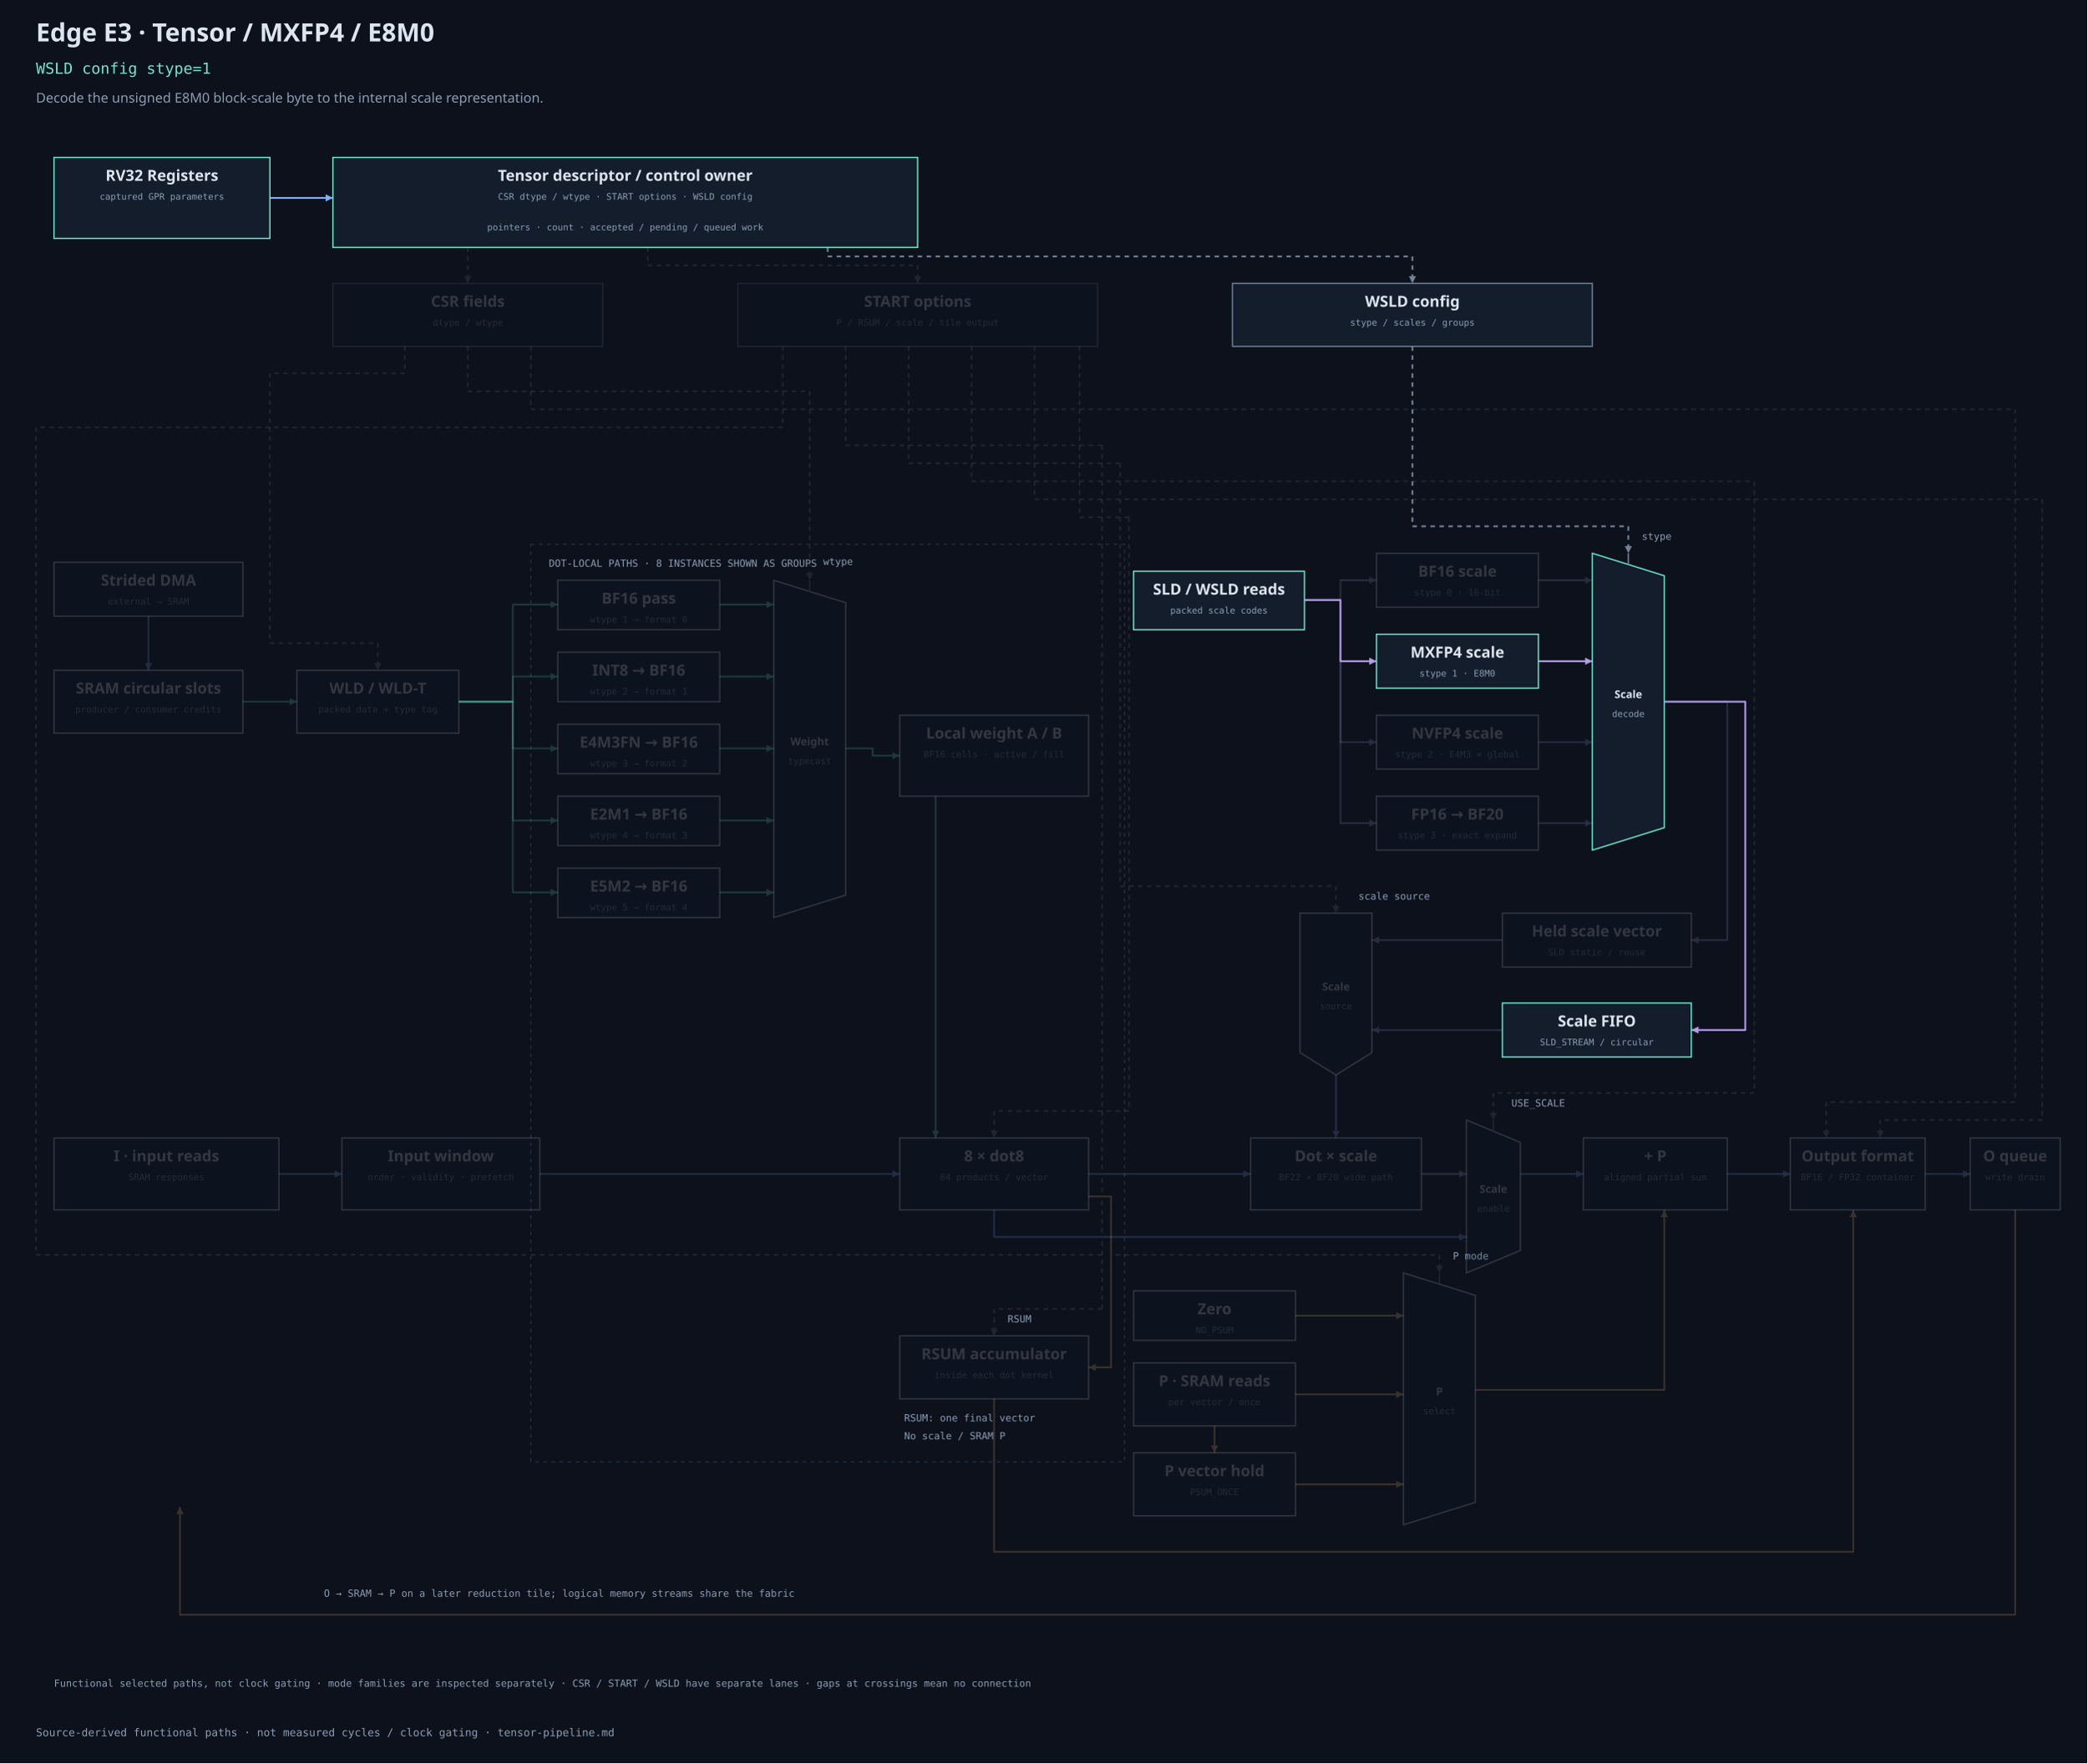
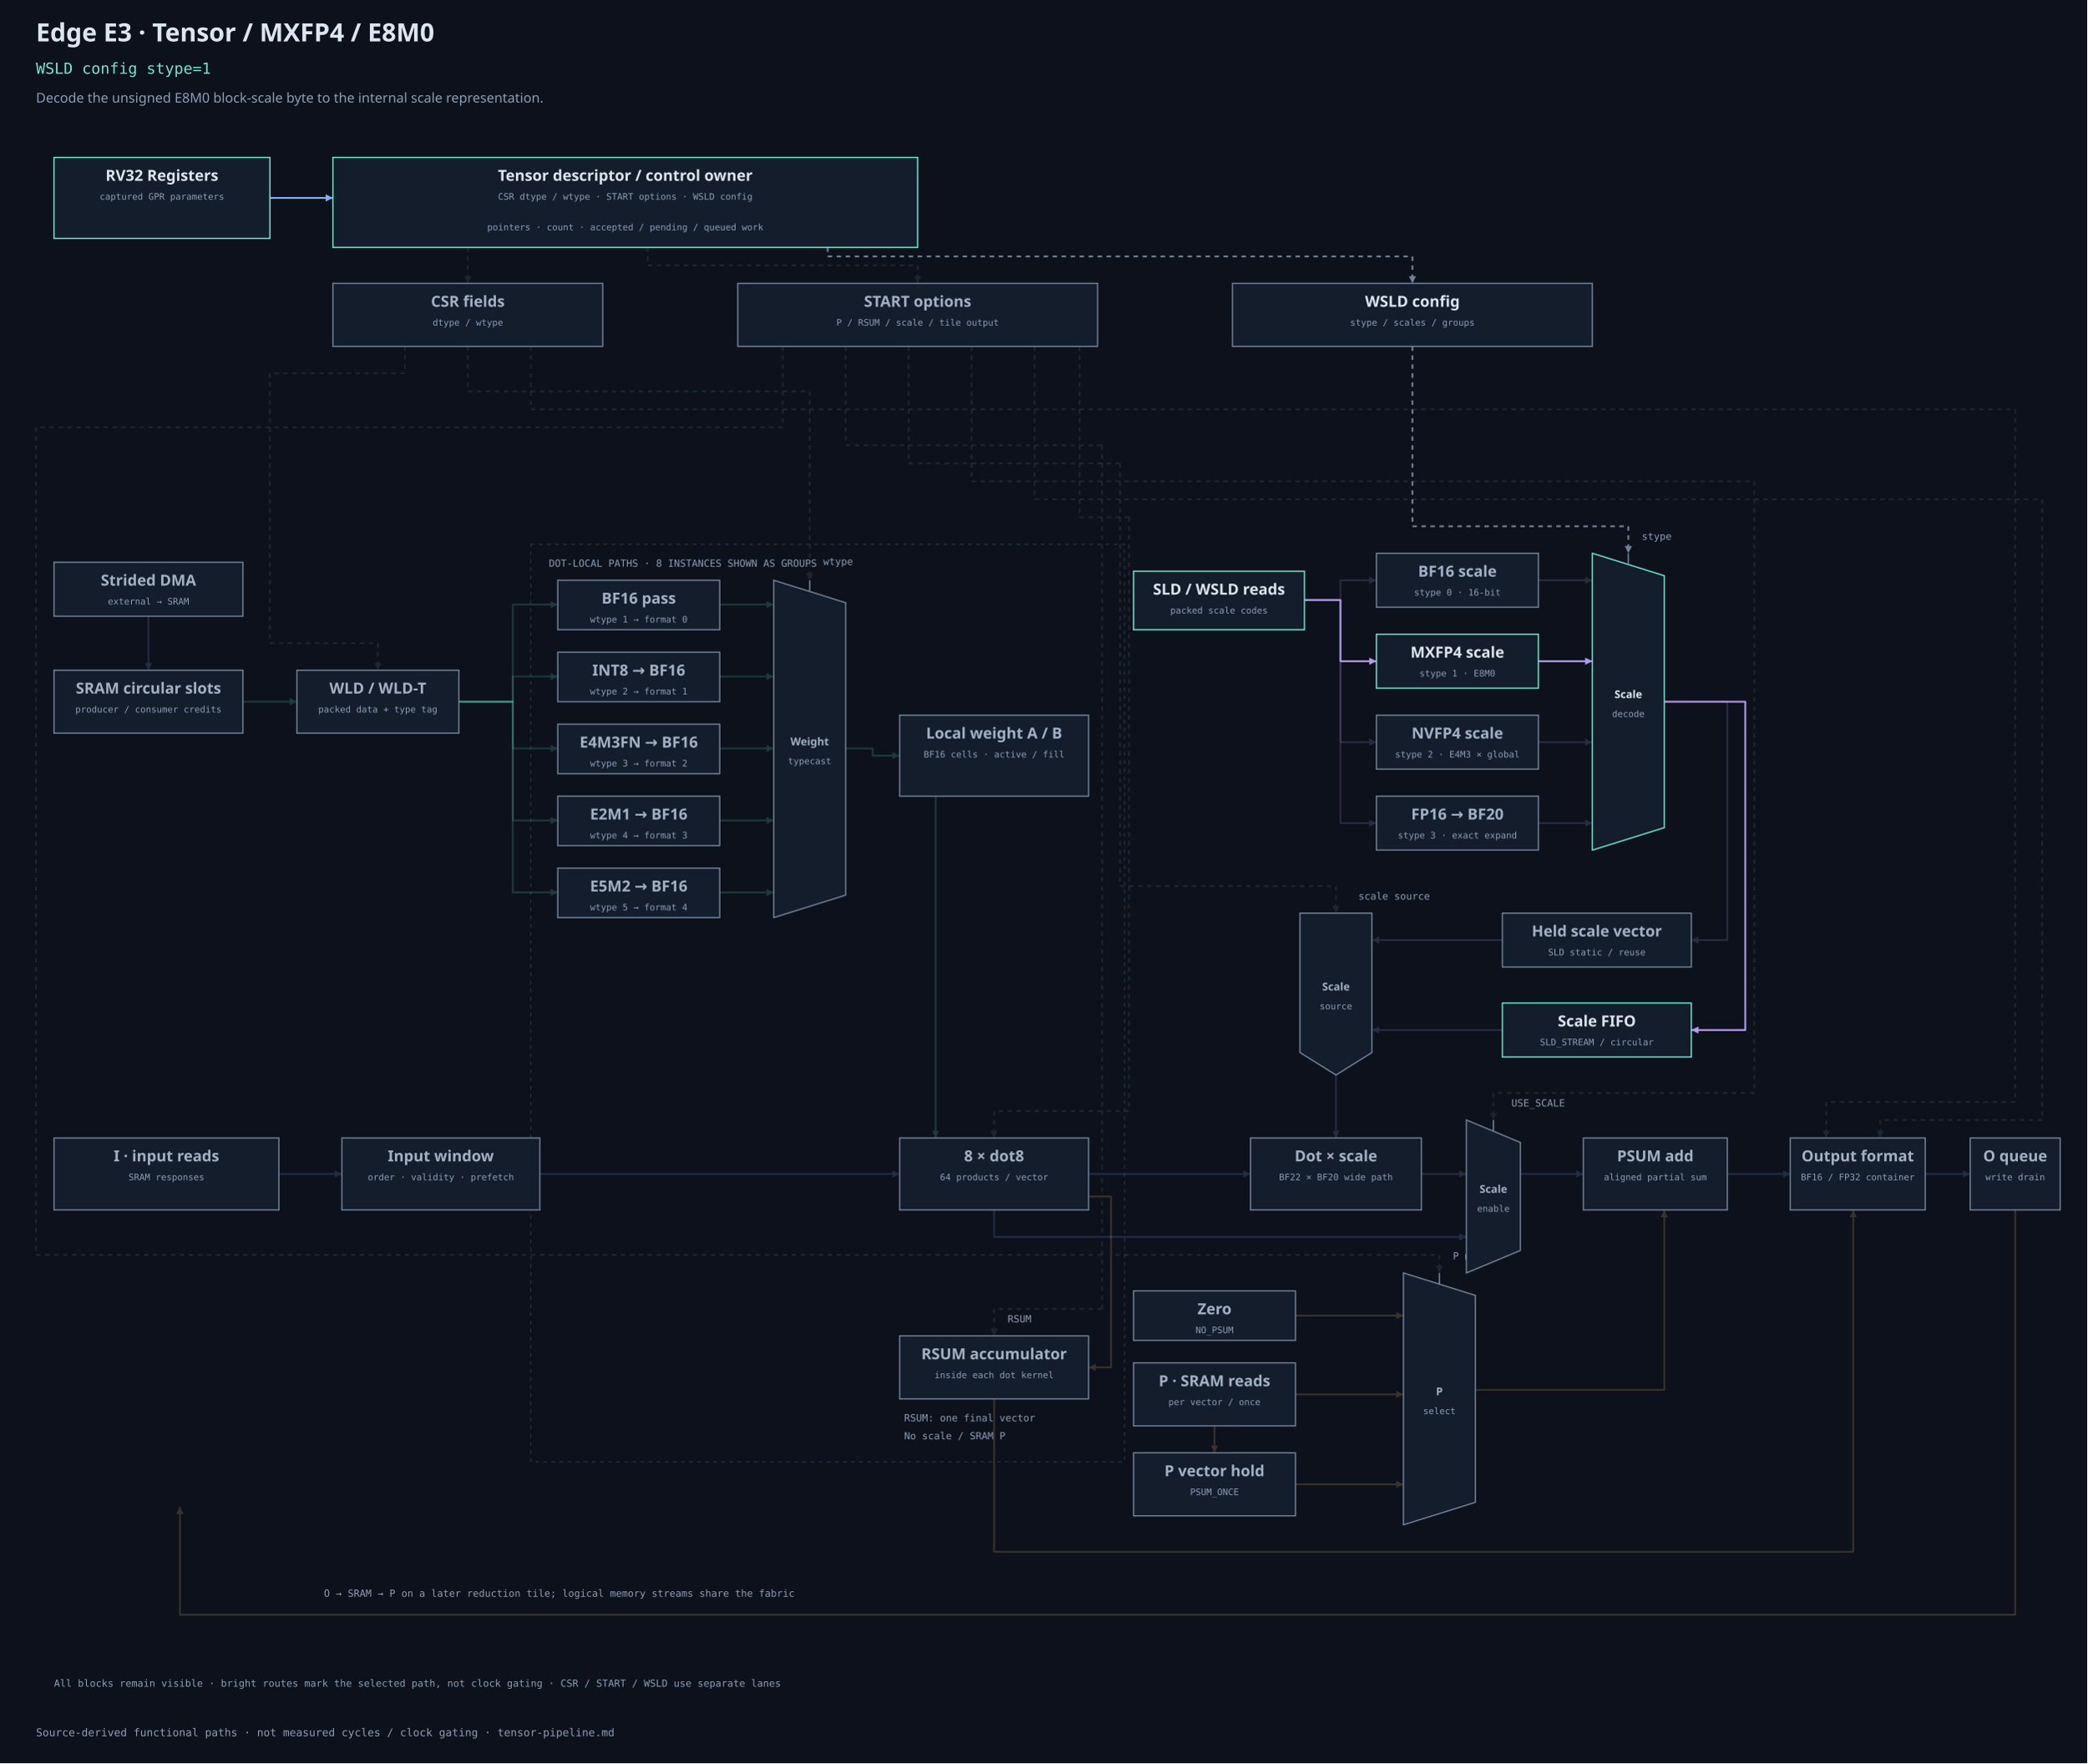
<svg xmlns="http://www.w3.org/2000/svg" width="2320" height="1960" viewBox="0 0 2320 1960">
  <rect width="2320" height="1960" fill="#0c111b" />
  <text x="40" y="46" fill="#dce5f0" font-family="sans-serif" font-size="28" font-weight="700">Edge E3 · Tensor / MXFP4 / E8M0</text>
  <text x="40" y="82" fill="#6ee7cf" font-family="monospace" font-size="17">WSLD config stype=1</text>
  <text x="40" y="114" fill="#8c9eb5" font-family="sans-serif" font-size="15">Decode the unsigned E8M0 block-scale byte to the internal scale representation.</text>
  <svg x="20" y="135" width="2280" height="1760" viewBox="0 0 2280 1760" role="img" aria-labelledby="tensor-svg-title tensor-svg-desc">
-     <style>.tensor-bg{fill:var(--bg,#0c111b)}.tensor-memory{fill:none;stroke:var(--rule,#29394e);stroke-dasharray:4 5}.tensor-title{font:600 17px sans-serif;fill:var(--ink,#dce5f0)}.tensor-sub{font:10px monospace;fill:var(--muted,#8c9eb5)}.tensor-caption{font:11px monospace;fill:var(--muted,#8c9eb5)}.tensor-box{fill:var(--panel,#131d2b);stroke:var(--ink,#dce5f0);stroke-width:1.4}.tensor-wire{fill:none;stroke-width:2;stroke-linejoin:round}.tensor-data{stroke:#85adff}.tensor-weight{stroke:#6ee7cf}.tensor-psum{stroke:#ffc578}.tensor-optional{stroke:#b39be8}.tensor-control{stroke:#718198;stroke-dasharray:5 5}.tensor-arrow-data{fill:#85adff}.tensor-arrow-weight{fill:#6ee7cf}.tensor-arrow-psum{fill:#ffc578}.tensor-arrow-optional{fill:#b39be8}.tensor-arrow-control{fill:#718198}[data-tensor-node],[data-tensor-path]{opacity:.18}[data-tensor-node].is-active,[data-tensor-path].is-active{opacity:1}.tensor-mux-title{font-size:12px}.tensor-control-source .tensor-box{stroke:#718198!important}.tensor-control-port{stroke:#718198;stroke-width:1.5;fill:none}.is-active .tensor-box{stroke:#6ee7cf}</style>
+     <style>.tensor-bg{fill:var(--bg,#0c111b)}.tensor-memory{fill:none;stroke:var(--rule,#29394e);stroke-dasharray:4 5}.tensor-title{font:600 17px sans-serif;fill:var(--ink,#dce5f0)}.tensor-sub{font:10px monospace;fill:var(--muted,#8c9eb5)}.tensor-caption{font:11px monospace;fill:var(--muted,#8c9eb5)}.tensor-box{fill:var(--panel,#131d2b);stroke:var(--ink,#dce5f0);stroke-width:1.4}.tensor-wire{fill:none;stroke-width:2;stroke-linejoin:round}.tensor-data{stroke:#85adff}.tensor-weight{stroke:#6ee7cf}.tensor-psum{stroke:#ffc578}.tensor-optional{stroke:#b39be8}.tensor-control{stroke:#718198;stroke-dasharray:5 5}.tensor-arrow-data{fill:#85adff}.tensor-arrow-weight{fill:#6ee7cf}.tensor-arrow-psum{fill:#ffc578}.tensor-arrow-optional{fill:#b39be8}.tensor-arrow-control{fill:#718198}[data-tensor-node]{opacity:1}[data-tensor-path]{opacity:.18}[data-tensor-path].is-active{opacity:1}[data-tensor-node]:not(.is-active) .tensor-box{stroke:var(--muted,#718198)}[data-tensor-node]:not(.is-active) .tensor-title{fill:var(--muted,#a4b1c3)}[data-tensor-node]:not(.is-active) .tensor-sub{fill:var(--muted,#8c9eb5)}.tensor-mux-title{font-size:12px}.tensor-control-source .tensor-box{stroke:#718198!important}.tensor-control-port{stroke:#718198;stroke-width:1.5;fill:none}.is-active .tensor-box{stroke:#6ee7cf}</style>
    <defs>
      <marker id="tensor-arrow-data" viewBox="0 0 8 8" refX="8" refY="4" markerWidth="8" markerHeight="8" markerUnits="userSpaceOnUse" orient="auto">
        <path d="M0 0L8 4L0 8Z" class="tensor-arrow-data" />
      </marker>
      <marker id="tensor-arrow-weight" viewBox="0 0 8 8" refX="8" refY="4" markerWidth="8" markerHeight="8" markerUnits="userSpaceOnUse" orient="auto">
        <path d="M0 0L8 4L0 8Z" class="tensor-arrow-weight" />
      </marker>
      <marker id="tensor-arrow-psum" viewBox="0 0 8 8" refX="8" refY="4" markerWidth="8" markerHeight="8" markerUnits="userSpaceOnUse" orient="auto">
        <path d="M0 0L8 4L0 8Z" class="tensor-arrow-psum" />
      </marker>
      <marker id="tensor-arrow-optional" viewBox="0 0 8 8" refX="8" refY="4" markerWidth="8" markerHeight="8" markerUnits="userSpaceOnUse" orient="auto">
        <path d="M0 0L8 4L0 8Z" class="tensor-arrow-optional" />
      </marker>
      <marker id="tensor-arrow-control" viewBox="0 0 8 8" refX="8" refY="4" markerWidth="8" markerHeight="8" markerUnits="userSpaceOnUse" orient="auto">
        <path d="M0 0L8 4L0 8Z" class="tensor-arrow-control" />
      </marker>
    </defs>
    <rect class="tensor-bg" width="2280" height="1760" />
    <rect class="tensor-memory" x="570" y="470" width="660" height="1020" />
    <text class="tensor-caption" x="590" y="495">DOT-LOCAL PATHS · 8 INSTANCES SHOWN AS GROUPS</text>
    <text class="tensor-caption" x="895" y="493">wtype</text>
    <text class="tensor-caption" x="1805" y="465">stype</text>
    <text class="tensor-caption" x="1660" y="1095">USE_SCALE</text>
    <text class="tensor-caption" x="1490" y="865">scale source</text>
    <text class="tensor-caption" x="1595" y="1265">P mode</text>
    <text class="tensor-caption" x="1100" y="1335">RSUM</text>
    <path data-tensor-path="gpr-owner" class="tensor-wire tensor-data is-active" d="M280 85H350" marker-end="url(#tensor-arrow-data)" />
    <g data-tensor-path="ctrl-wld" class="tensor-wire tensor-control ">
      <path d="M430 250L430 280M430 280L280 280M280 280L280 580M280 580L400 580M400 580L400 610" />
      <path d="M400 602L400 610" marker-end="url(#tensor-arrow-control)" />
    </g>
    <g data-tensor-path="ctrl-weight" class="tensor-wire tensor-control ">
      <path d="M500 250L500 300M500 300L880 300M880 300L880 510" />
      <path d="M880 502L880 510" marker-end="url(#tensor-arrow-control)" />
    </g>
    <g data-tensor-path="ctrl-psum" class="tensor-wire tensor-control ">
      <path d="M850 250L850 340M850 340L20 340M20 340L20 1260M20 1260L1210 1260M1220 1260L1580 1260M1580 1260L1580 1280" />
      <path d="M1580 1272L1580 1280" marker-end="url(#tensor-arrow-control)" />
    </g>
    <g data-tensor-path="ctrl-rsum" class="tensor-wire tensor-control ">
      <path d="M920 250L920 360M920 360L1205 360M1205 360L1205 1165M1205 1175L1205 1190M1205 1200L1205 1235M1205 1245L1205 1320M1205 1320L1085 1320M1085 1320L1085 1350" />
      <path d="M1085 1342L1085 1350" marker-end="url(#tensor-arrow-control)" />
    </g>
    <g data-tensor-path="ctrl-scale" class="tensor-wire tensor-control ">
      <path d="M990 250L990 380M990 380L1225 380M1225 380L1225 850M1225 850L1465 850M1465 850L1465 880" />
      <path d="M1465 872L1465 880" marker-end="url(#tensor-arrow-control)" />
    </g>
    <g data-tensor-path="ctrl-enable" class="tensor-wire tensor-control ">
      <path d="M1060 250L1060 400M1060 400L1930 400M1930 400L1930 1080M1930 1080L1640 1080M1640 1080L1640 1110" />
      <path d="M1640 1102L1640 1110" marker-end="url(#tensor-arrow-control)" />
    </g>
    <g data-tensor-path="ctrl-stype" class="tensor-wire tensor-control is-active">
      <path d="M1550 250L1550 450M1550 450L1790 450M1790 450L1790 480" />
      <path d="M1790 472L1790 480" marker-end="url(#tensor-arrow-control)" />
    </g>
    <g data-tensor-path="ctrl-format" class="tensor-wire tensor-control ">
      <path d="M570 250L570 320M570 320L2220 320M2220 320L2220 1090M2220 1090L2010 1090M2010 1090L2010 1130" />
      <path d="M2010 1122L2010 1130" marker-end="url(#tensor-arrow-control)" />
    </g>
    <g data-tensor-path="owner-dot" class="tensor-wire tensor-control ">
      <path d="M1180 250L1180 440M1180 440L1235 440M1235 440L1235 1100M1235 1100L1085 1100M1085 1100L1085 1130" />
      <path d="M1085 1122L1085 1130" marker-end="url(#tensor-arrow-control)" />
    </g>
    <path data-tensor-path="dma-ring" class="tensor-wire tensor-data " d="M145 550L145 610" marker-end="url(#tensor-arrow-data)" />
    <path data-tensor-path="ring-wld" class="tensor-wire tensor-weight " d="M250 645L310 645" marker-end="url(#tensor-arrow-weight)" />
    <path data-tensor-path="weights" class="tensor-wire tensor-weight " d="M1020 750L1020 1130" marker-end="url(#tensor-arrow-weight)" />
    <path data-tensor-path="input-window" class="tensor-wire tensor-data " d="M290 1170L360 1170" marker-end="url(#tensor-arrow-data)" />
    <path data-tensor-path="window-dot" class="tensor-wire tensor-data " d="M580 1170L980 1170" marker-end="url(#tensor-arrow-data)" />
    <path data-tensor-path="dot-post" class="tensor-wire tensor-data " d="M1190 1170L1370 1170" marker-end="url(#tensor-arrow-data)" />
    <path data-tensor-path="scale-product" class="tensor-wire tensor-optional " d="M1560 1170L1610 1170" marker-end="url(#tensor-arrow-optional)" />
    <path data-tensor-path="scale-bypass" class="tensor-wire tensor-data " d="M1085 1210L1085 1240L1610 1240" marker-end="url(#tensor-arrow-data)" />
    <path data-tensor-path="scaled-to-post" class="tensor-wire tensor-data " d="M1670 1170L1740 1170" marker-end="url(#tensor-arrow-data)" />
    <path data-tensor-path="post-output" class="tensor-wire tensor-data " d="M1900 1170L1970 1170" marker-end="url(#tensor-arrow-data)" />
    <path data-tensor-path="format-output" class="tensor-wire tensor-data " d="M2120 1170L2170 1170" marker-end="url(#tensor-arrow-data)" />
    <path data-tensor-path="rsum-merge" class="tensor-wire tensor-psum " d="M1190 1195L1215 1195L1215 1385L1190 1385" marker-end="url(#tensor-arrow-psum)" />
    <path data-tensor-path="rsum-output" class="tensor-wire tensor-psum " d="M1085 1420L1085 1590L2040 1590L2040 1210" marker-end="url(#tensor-arrow-psum)" />
    <path data-tensor-path="static-scale" class="tensor-wire tensor-optional " d="M1650 910L1505 910" marker-end="url(#tensor-arrow-optional)" />
    <path data-tensor-path="stream-scale" class="tensor-wire tensor-optional " d="M1650 1010L1505 1010" marker-end="url(#tensor-arrow-optional)" />
    <path data-tensor-path="scale" class="tensor-wire tensor-optional " d="M1465 1060L1465 1130" marker-end="url(#tensor-arrow-optional)" />
    <path data-tensor-path="sld-static" class="tensor-wire tensor-optional " d="M1830 645L1900 645L1900 910L1860 910" marker-end="url(#tensor-arrow-optional)" />
    <path data-tensor-path="sld-stream" class="tensor-wire tensor-optional is-active" d="M1830 645L1920 645L1920 1010L1860 1010" marker-end="url(#tensor-arrow-optional)" />
    <path data-tensor-path="zero-p" class="tensor-wire tensor-psum " d="M1420 1327.5L1540 1327.5" marker-end="url(#tensor-arrow-psum)" />
    <path data-tensor-path="read-hold" class="tensor-wire tensor-psum " d="M1330 1450L1330 1480" marker-end="url(#tensor-arrow-psum)" />
    <path data-tensor-path="hold-p" class="tensor-wire tensor-psum " d="M1420 1515L1540 1515" marker-end="url(#tensor-arrow-psum)" />
    <path data-tensor-path="stream-p" class="tensor-wire tensor-psum " d="M1420 1415L1540 1415" marker-end="url(#tensor-arrow-psum)" />
    <path data-tensor-path="psum-post" class="tensor-wire tensor-psum " d="M1620 1410L1830 1410L1830 1210" marker-end="url(#tensor-arrow-psum)" />
    <path data-tensor-path="writeback" class="tensor-wire tensor-psum " d="M2220 1210L2220 1660L180 1660L180 1540" marker-end="url(#tensor-arrow-psum)" />
    <path data-tensor-path="wld-bf16" class="tensor-wire tensor-weight " d="M490 645L550 645L550 537L600 537" marker-end="url(#tensor-arrow-weight)" />
    <path data-tensor-path="cast-bf16" class="tensor-wire tensor-weight " d="M780 537L840 537" marker-end="url(#tensor-arrow-weight)" />
    <path data-tensor-path="wld-int8" class="tensor-wire tensor-weight " d="M490 645L550 645L550 617L600 617" marker-end="url(#tensor-arrow-weight)" />
    <path data-tensor-path="cast-int8" class="tensor-wire tensor-weight " d="M780 617L840 617" marker-end="url(#tensor-arrow-weight)" />
    <path data-tensor-path="wld-e4m3" class="tensor-wire tensor-weight " d="M490 645L550 645L550 697L600 697" marker-end="url(#tensor-arrow-weight)" />
    <path data-tensor-path="cast-e4m3" class="tensor-wire tensor-weight " d="M780 697L840 697" marker-end="url(#tensor-arrow-weight)" />
    <path data-tensor-path="wld-fp4" class="tensor-wire tensor-weight " d="M490 645L550 645L550 777L600 777" marker-end="url(#tensor-arrow-weight)" />
    <path data-tensor-path="cast-fp4" class="tensor-wire tensor-weight " d="M780 777L840 777" marker-end="url(#tensor-arrow-weight)" />
    <path data-tensor-path="wld-e5m2" class="tensor-wire tensor-weight " d="M490 645L550 645L550 857L600 857" marker-end="url(#tensor-arrow-weight)" />
    <path data-tensor-path="cast-e5m2" class="tensor-wire tensor-weight " d="M780 857L840 857" marker-end="url(#tensor-arrow-weight)" />
    <path data-tensor-path="wld-banks" class="tensor-wire tensor-weight " d="M920 697L950 697L950 705L980 705" marker-end="url(#tensor-arrow-weight)" />
    <path data-tensor-path="sld-bf16" class="tensor-wire tensor-optional " d="M1430 532L1470 532L1470 510L1510 510" marker-end="url(#tensor-arrow-optional)" />
    <path data-tensor-path="decode-bf16" class="tensor-wire tensor-optional " d="M1690 510L1750 510" marker-end="url(#tensor-arrow-optional)" />
    <path data-tensor-path="sld-mx" class="tensor-wire tensor-optional is-active" d="M1430 532L1470 532L1470 600L1510 600" marker-end="url(#tensor-arrow-optional)" />
    <path data-tensor-path="decode-mx" class="tensor-wire tensor-optional is-active" d="M1690 600L1750 600" marker-end="url(#tensor-arrow-optional)" />
    <path data-tensor-path="sld-nv" class="tensor-wire tensor-optional " d="M1430 532L1470 532L1470 690L1510 690" marker-end="url(#tensor-arrow-optional)" />
    <path data-tensor-path="decode-nv" class="tensor-wire tensor-optional " d="M1690 690L1750 690" marker-end="url(#tensor-arrow-optional)" />
    <path data-tensor-path="sld-fp16" class="tensor-wire tensor-optional " d="M1430 532L1470 532L1470 780L1510 780" marker-end="url(#tensor-arrow-optional)" />
    <path data-tensor-path="decode-fp16" class="tensor-wire tensor-optional " d="M1690 780L1750 780" marker-end="url(#tensor-arrow-optional)" />
    <g data-tensor-path="owner-csr" class="tensor-wire tensor-control ">
      <path d="M500 140L500 180" />
      <path d="M500 172L500 180" marker-end="url(#tensor-arrow-control)" />
    </g>
    <g data-tensor-path="owner-start" class="tensor-wire tensor-control ">
      <path d="M700 140L700 160M700 160L1000 160M1000 160L1000 180" />
      <path d="M1000 172L1000 180" marker-end="url(#tensor-arrow-control)" />
    </g>
    <g data-tensor-path="owner-wsld" class="tensor-wire tensor-control is-active">
      <path d="M900 140L900 150M900 150L1550 150M1550 150L1550 180" />
      <path d="M1550 172L1550 180" marker-end="url(#tensor-arrow-control)" />
    </g>
    <g data-tensor-path="ctrl-tile-format" class="tensor-wire tensor-control ">
      <path d="M1130 250L1130 420M1130 420L2250 420M2250 420L2250 1110M2250 1110L2070 1110M2070 1110L2070 1130" />
      <path d="M2070 1122L2070 1130" marker-end="url(#tensor-arrow-control)" />
    </g>
    <g data-tensor-node="gpr" class="is-active " role="button" tabindex="0" aria-label="RV32 Registers: explore this path">
      <rect class="tensor-box" x="40" y="40" width="240" height="90" />
      <text class="tensor-title " x="160" y="66" text-anchor="middle">RV32 Registers</text>
      <text class="tensor-sub" x="160" y="87" text-anchor="middle">captured GPR parameters</text>
    </g>
    <g data-tensor-node="owner" class="is-active " role="button" tabindex="0" aria-label="Tensor descriptor / control owner: explore this path">
      <rect class="tensor-box" x="350" y="40" width="650" height="100" />
      <text class="tensor-title " x="675" y="66" text-anchor="middle">Tensor descriptor / control owner</text>
      <text class="tensor-sub" x="675" y="87" text-anchor="middle">CSR dtype / wtype · START options · WSLD config</text>
      <text class="tensor-sub" x="675" y="121" text-anchor="middle">pointers · count · accepted / pending / queued work</text>
    </g>
    <g data-tensor-node="dma" class=" " role="button" tabindex="0" aria-label="Strided DMA: explore this path">
      <rect class="tensor-box" x="40" y="490" width="210" height="60" />
      <text class="tensor-title " x="145" y="516" text-anchor="middle">Strided DMA</text>
      <text class="tensor-sub" x="145" y="537" text-anchor="middle">external → SRAM</text>
    </g>
    <g data-tensor-node="ring" class=" " role="button" tabindex="0" aria-label="SRAM circular slots: explore this path">
      <rect class="tensor-box" x="40" y="610" width="210" height="70" />
      <text class="tensor-title " x="145" y="636" text-anchor="middle">SRAM circular slots</text>
      <text class="tensor-sub" x="145" y="657" text-anchor="middle">producer / consumer credits</text>
    </g>
    <g data-tensor-node="wld" class=" " role="button" tabindex="0" aria-label="WLD / WLD-T: explore this path">
      <rect class="tensor-box" x="310" y="610" width="180" height="70" />
      <text class="tensor-title " x="400" y="636" text-anchor="middle">WLD / WLD-T</text>
      <text class="tensor-sub" x="400" y="657" text-anchor="middle">packed data + type tag</text>
    </g>
    <g data-tensor-node="w-bf16" class=" " role="button" tabindex="0" aria-label="BF16 pass: explore this path">
      <rect class="tensor-box" x="600" y="510" width="180" height="55" />
      <text class="tensor-title " x="690" y="536" text-anchor="middle">BF16 pass</text>
      <text class="tensor-sub" x="690" y="557" text-anchor="middle">wtype 1 → format 0</text>
    </g>
    <g data-tensor-node="w-int8" class=" " role="button" tabindex="0" aria-label="INT8 → BF16: explore this path">
      <rect class="tensor-box" x="600" y="590" width="180" height="55" />
      <text class="tensor-title " x="690" y="616" text-anchor="middle">INT8 → BF16</text>
      <text class="tensor-sub" x="690" y="637" text-anchor="middle">wtype 2 → format 1</text>
    </g>
    <g data-tensor-node="w-e4m3" class=" " role="button" tabindex="0" aria-label="E4M3FN → BF16: explore this path">
      <rect class="tensor-box" x="600" y="670" width="180" height="55" />
      <text class="tensor-title " x="690" y="696" text-anchor="middle">E4M3FN → BF16</text>
      <text class="tensor-sub" x="690" y="717" text-anchor="middle">wtype 3 → format 2</text>
    </g>
    <g data-tensor-node="w-fp4" class=" " role="button" tabindex="0" aria-label="E2M1 → BF16: explore this path">
      <rect class="tensor-box" x="600" y="750" width="180" height="55" />
      <text class="tensor-title " x="690" y="776" text-anchor="middle">E2M1 → BF16</text>
      <text class="tensor-sub" x="690" y="797" text-anchor="middle">wtype 4 → format 3</text>
    </g>
    <g data-tensor-node="w-e5m2" class=" " role="button" tabindex="0" aria-label="E5M2 → BF16: explore this path">
      <rect class="tensor-box" x="600" y="830" width="180" height="55" />
      <text class="tensor-title " x="690" y="856" text-anchor="middle">E5M2 → BF16</text>
      <text class="tensor-sub" x="690" y="877" text-anchor="middle">wtype 5 → format 4</text>
    </g>
    <g data-tensor-node="wselect" class=" " role="button" tabindex="0" aria-label="Weight: explore this path">
      <path class="tensor-box" d="M840 510L920 535V860L840 885Z" />
      <path class="tensor-control-port" d="M880 510V522.5" />
      <text class="tensor-title tensor-mux-title" x="880" y="693.5" text-anchor="middle">Weight</text>
      <text class="tensor-sub" x="880" y="714.5" text-anchor="middle">typecast</text>
    </g>
    <g data-tensor-node="banks" class=" " role="button" tabindex="0" aria-label="Local weight A / B: explore this path">
      <rect class="tensor-box" x="980" y="660" width="210" height="90" />
      <text class="tensor-title " x="1085" y="686" text-anchor="middle">Local weight A / B</text>
      <text class="tensor-sub" x="1085" y="707" text-anchor="middle">BF16 cells · active / fill</text>
    </g>
    <g data-tensor-node="input" class=" " role="button" tabindex="0" aria-label="I · input reads: explore this path">
      <rect class="tensor-box" x="40" y="1130" width="250" height="80" />
      <text class="tensor-title " x="165" y="1156" text-anchor="middle">I · input reads</text>
      <text class="tensor-sub" x="165" y="1177" text-anchor="middle">SRAM responses</text>
    </g>
    <g data-tensor-node="window" class=" " role="button" tabindex="0" aria-label="Input window: explore this path">
      <rect class="tensor-box" x="360" y="1130" width="220" height="80" />
      <text class="tensor-title " x="470" y="1156" text-anchor="middle">Input window</text>
      <text class="tensor-sub" x="470" y="1177" text-anchor="middle">order · validity · prefetch</text>
    </g>
    <g data-tensor-node="dot" class=" " role="button" tabindex="0" aria-label="8 × dot8: explore this path">
      <rect class="tensor-box" x="980" y="1130" width="210" height="80" />
      <text class="tensor-title " x="1085" y="1156" text-anchor="middle">8 × dot8</text>
      <text class="tensor-sub" x="1085" y="1177" text-anchor="middle">64 products / vector</text>
    </g>
    <g data-tensor-node="rsum" class=" " role="button" tabindex="0" aria-label="RSUM accumulator: explore this path">
      <rect class="tensor-box" x="980" y="1350" width="210" height="70" />
      <text class="tensor-title " x="1085" y="1376" text-anchor="middle">RSUM accumulator</text>
      <text class="tensor-sub" x="1085" y="1397" text-anchor="middle">inside each dot kernel</text>
    </g>
    <g data-tensor-node="sld" class="is-active " role="button" tabindex="0" aria-label="SLD / WSLD reads: explore this path">
      <rect class="tensor-box" x="1240" y="500" width="190" height="65" />
      <text class="tensor-title " x="1335" y="526" text-anchor="middle">SLD / WSLD reads</text>
      <text class="tensor-sub" x="1335" y="547" text-anchor="middle">packed scale codes</text>
    </g>
    <g data-tensor-node="s-bf16" class=" " role="button" tabindex="0" aria-label="BF16 scale: explore this path">
      <rect class="tensor-box" x="1510" y="480" width="180" height="60" />
      <text class="tensor-title " x="1600" y="506" text-anchor="middle">BF16 scale</text>
      <text class="tensor-sub" x="1600" y="527" text-anchor="middle">stype 0 · 16-bit</text>
    </g>
    <g data-tensor-node="s-mx" class="is-active " role="button" tabindex="0" aria-label="MXFP4 scale: explore this path">
      <rect class="tensor-box" x="1510" y="570" width="180" height="60" />
      <text class="tensor-title " x="1600" y="596" text-anchor="middle">MXFP4 scale</text>
      <text class="tensor-sub" x="1600" y="617" text-anchor="middle">stype 1 · E8M0</text>
    </g>
    <g data-tensor-node="s-nv" class=" " role="button" tabindex="0" aria-label="NVFP4 scale: explore this path">
      <rect class="tensor-box" x="1510" y="660" width="180" height="60" />
      <text class="tensor-title " x="1600" y="686" text-anchor="middle">NVFP4 scale</text>
      <text class="tensor-sub" x="1600" y="707" text-anchor="middle">stype 2 · E4M3 × global</text>
    </g>
    <g data-tensor-node="s-fp16" class=" " role="button" tabindex="0" aria-label="FP16 → BF20: explore this path">
      <rect class="tensor-box" x="1510" y="750" width="180" height="60" />
      <text class="tensor-title " x="1600" y="776" text-anchor="middle">FP16 → BF20</text>
      <text class="tensor-sub" x="1600" y="797" text-anchor="middle">stype 3 · exact expand</text>
    </g>
    <g data-tensor-node="stype" class="is-active " role="button" tabindex="0" aria-label="Scale: explore this path">
      <path class="tensor-box" d="M1750 480L1830 505V785L1750 810Z" />
      <path class="tensor-control-port" d="M1790 480V492.5" />
      <text class="tensor-title tensor-mux-title" x="1790" y="641" text-anchor="middle">Scale</text>
      <text class="tensor-sub" x="1790" y="662" text-anchor="middle">decode</text>
    </g>
    <g data-tensor-node="scale-hold" class=" " role="button" tabindex="0" aria-label="Held scale vector: explore this path">
      <rect class="tensor-box" x="1650" y="880" width="210" height="60" />
      <text class="tensor-title " x="1755" y="906" text-anchor="middle">Held scale vector</text>
      <text class="tensor-sub" x="1755" y="927" text-anchor="middle">SLD static / reuse</text>
    </g>
    <g data-tensor-node="scale-fifo" class="is-active " role="button" tabindex="0" aria-label="Scale FIFO: explore this path">
      <rect class="tensor-box" x="1650" y="980" width="210" height="60" />
      <text class="tensor-title " x="1755" y="1006" text-anchor="middle">Scale FIFO</text>
      <text class="tensor-sub" x="1755" y="1027" text-anchor="middle">SLD_STREAM / circular</text>
    </g>
    <g data-tensor-node="scale-source" class=" " role="button" tabindex="0" aria-label="Scale: explore this path">
      <path class="tensor-box" d="M1425 880H1505V1035L1465 1060L1425 1035Z" />
      <text class="tensor-title tensor-mux-title" x="1465" y="966" text-anchor="middle">Scale</text>
      <text class="tensor-sub" x="1465" y="987" text-anchor="middle">source</text>
    </g>
    <g data-tensor-node="scale-mul" class=" " role="button" tabindex="0" aria-label="Dot × scale: explore this path">
      <rect class="tensor-box" x="1370" y="1130" width="190" height="80" />
      <text class="tensor-title " x="1465" y="1156" text-anchor="middle">Dot × scale</text>
      <text class="tensor-sub" x="1465" y="1177" text-anchor="middle">BF22 × BF20 wide path</text>
    </g>
    <g data-tensor-node="scale-select" class=" " role="button" tabindex="0" aria-label="Scale: explore this path">
      <path class="tensor-box" d="M1610 1110L1670 1135V1255L1610 1280Z" />
      <path class="tensor-control-port" d="M1640 1110V1122.5" />
      <text class="tensor-title tensor-mux-title" x="1640" y="1191" text-anchor="middle">Scale</text>
      <text class="tensor-sub" x="1640" y="1212" text-anchor="middle">enable</text>
    </g>
-     <g data-tensor-node="post" class=" " role="button" tabindex="0" aria-label="+ P: explore this path">
+     <g data-tensor-node="post" class=" " role="button" tabindex="0" aria-label="PSUM add: explore this path">
      <rect class="tensor-box" x="1740" y="1130" width="160" height="80" />
-       <text class="tensor-title " x="1820" y="1156" text-anchor="middle">+ P</text>
+       <text class="tensor-title " x="1820" y="1156" text-anchor="middle">PSUM add</text>
      <text class="tensor-sub" x="1820" y="1177" text-anchor="middle">aligned partial sum</text>
    </g>
    <g data-tensor-node="psum" class=" " role="button" tabindex="0" aria-label="P · SRAM reads: explore this path">
      <rect class="tensor-box" x="1240" y="1380" width="180" height="70" />
      <text class="tensor-title " x="1330" y="1406" text-anchor="middle">P · SRAM reads</text>
      <text class="tensor-sub" x="1330" y="1427" text-anchor="middle">per vector / once</text>
    </g>
    <g data-tensor-node="zero" class=" " role="button" tabindex="0" aria-label="Zero: explore this path">
      <rect class="tensor-box" x="1240" y="1300" width="180" height="55" />
      <text class="tensor-title " x="1330" y="1326" text-anchor="middle">Zero</text>
      <text class="tensor-sub" x="1330" y="1347" text-anchor="middle">NO_PSUM</text>
    </g>
    <g data-tensor-node="psum-hold" class=" " role="button" tabindex="0" aria-label="P vector hold: explore this path">
      <rect class="tensor-box" x="1240" y="1480" width="180" height="70" />
      <text class="tensor-title " x="1330" y="1506" text-anchor="middle">P vector hold</text>
      <text class="tensor-sub" x="1330" y="1527" text-anchor="middle">PSUM_ONCE</text>
    </g>
    <g data-tensor-node="psum-select" class=" " role="button" tabindex="0" aria-label="P: explore this path">
      <path class="tensor-box" d="M1540 1280L1620 1305V1535L1540 1560Z" />
      <path class="tensor-control-port" d="M1580 1280V1292.5" />
      <text class="tensor-title tensor-mux-title" x="1580" y="1416" text-anchor="middle">P</text>
      <text class="tensor-sub" x="1580" y="1437" text-anchor="middle">select</text>
    </g>
    <g data-tensor-node="format" class=" " role="button" tabindex="0" aria-label="Output format: explore this path">
      <rect class="tensor-box" x="1970" y="1130" width="150" height="80" />
      <text class="tensor-title " x="2045" y="1156" text-anchor="middle">Output format</text>
      <text class="tensor-sub" x="2045" y="1177" text-anchor="middle">BF16 / FP32 container</text>
    </g>
    <g data-tensor-node="output" class=" " role="button" tabindex="0" aria-label="O queue: explore this path">
      <rect class="tensor-box" x="2170" y="1130" width="100" height="80" />
      <text class="tensor-title " x="2220" y="1156" text-anchor="middle">O queue</text>
      <text class="tensor-sub" x="2220" y="1177" text-anchor="middle">write drain</text>
    </g>
    <g data-tensor-node="csr-fields" class=" tensor-control-source" role="button" tabindex="0" aria-label="CSR fields: explore this path">
      <rect class="tensor-box" x="350" y="180" width="300" height="70" />
      <text class="tensor-title " x="500" y="206" text-anchor="middle">CSR fields</text>
      <text class="tensor-sub" x="500" y="227" text-anchor="middle">dtype / wtype</text>
    </g>
    <g data-tensor-node="start-fields" class=" tensor-control-source" role="button" tabindex="0" aria-label="START options: explore this path">
      <rect class="tensor-box" x="800" y="180" width="400" height="70" />
      <text class="tensor-title " x="1000" y="206" text-anchor="middle">START options</text>
      <text class="tensor-sub" x="1000" y="227" text-anchor="middle">P / RSUM / scale / tile output</text>
    </g>
    <g data-tensor-node="wsld-fields" class="is-active tensor-control-source" role="button" tabindex="0" aria-label="WSLD config: explore this path">
      <rect class="tensor-box" x="1350" y="180" width="400" height="70" />
      <text class="tensor-title " x="1550" y="206" text-anchor="middle">WSLD config</text>
      <text class="tensor-sub" x="1550" y="227" text-anchor="middle">stype / scales / groups</text>
    </g>
    <text class="tensor-caption" x="985" y="1445">RSUM: one final vector</text>
    <text class="tensor-caption" x="985" y="1465">No scale / SRAM P</text>
    <text class="tensor-caption" x="340" y="1640">O → SRAM → P on a later reduction tile; logical memory streams share the fabric</text>
-     <text class="tensor-caption" x="40" y="1740">Functional selected paths, not clock gating · mode families are inspected separately · CSR / START / WSLD have separate lanes · gaps at crossings mean no connection</text>
+     <text class="tensor-caption" x="40" y="1740">All blocks remain visible · bright routes mark the selected path, not clock gating · CSR / START / WSLD use separate lanes</text>
  </svg>
  <text x="40" y="1930" fill="#8c9eb5" font-family="monospace" font-size="12">Source-derived functional paths · not measured cycles / clock gating · tensor-pipeline.md</text>
</svg>
